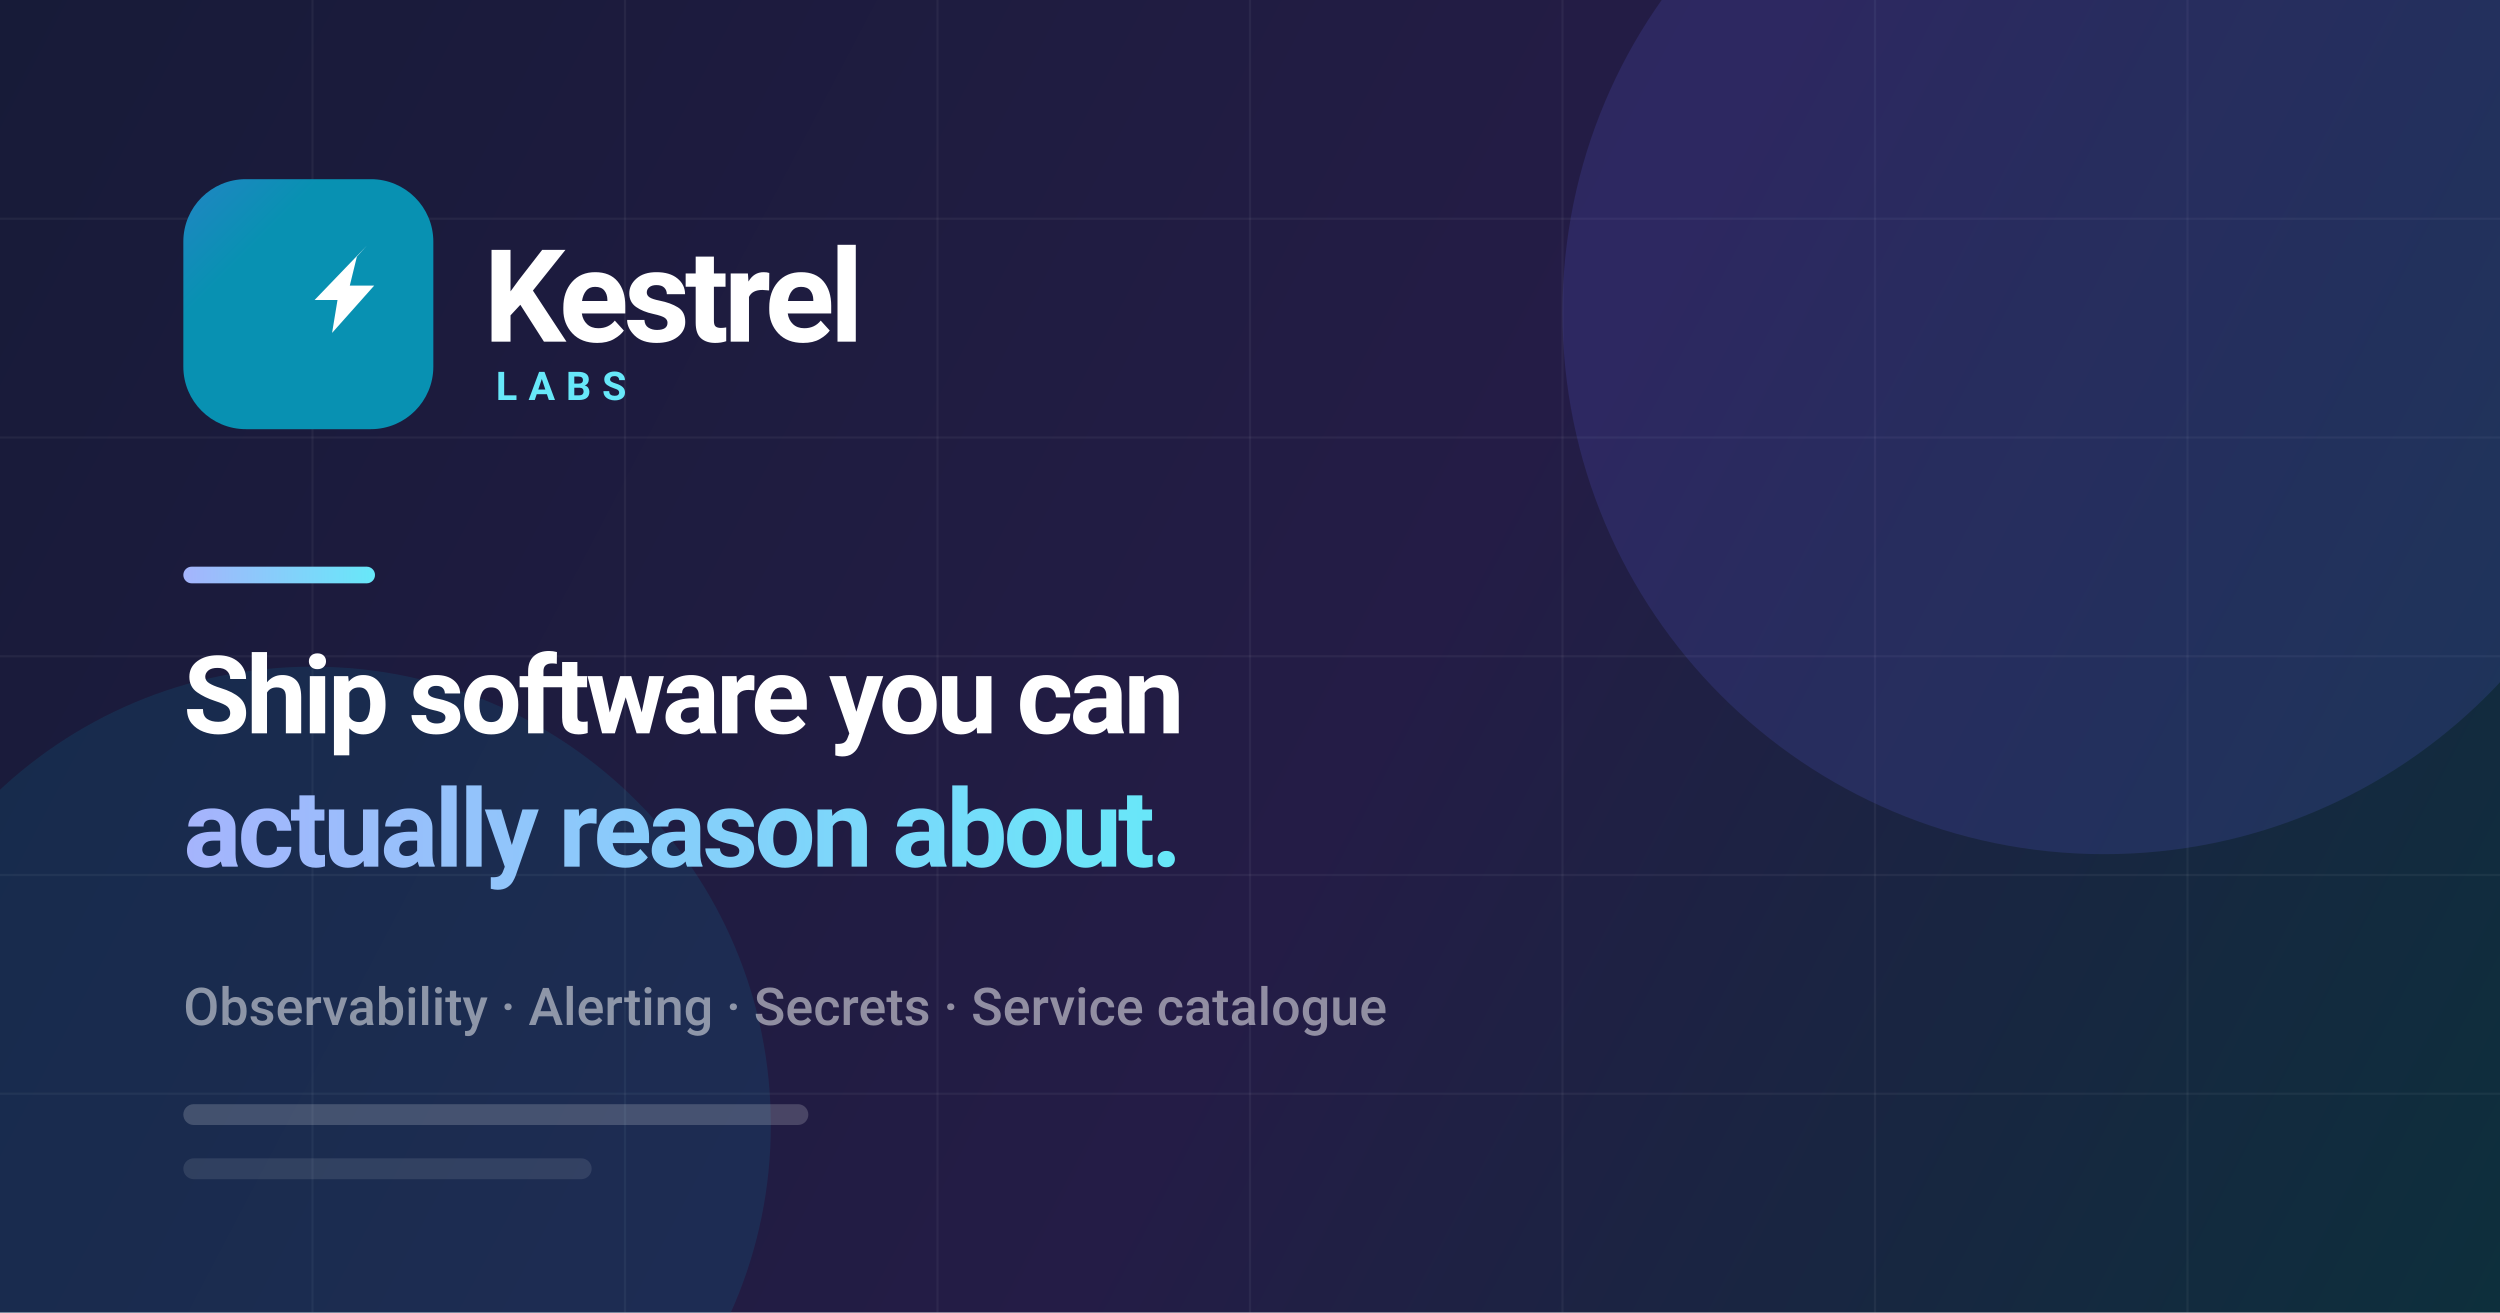
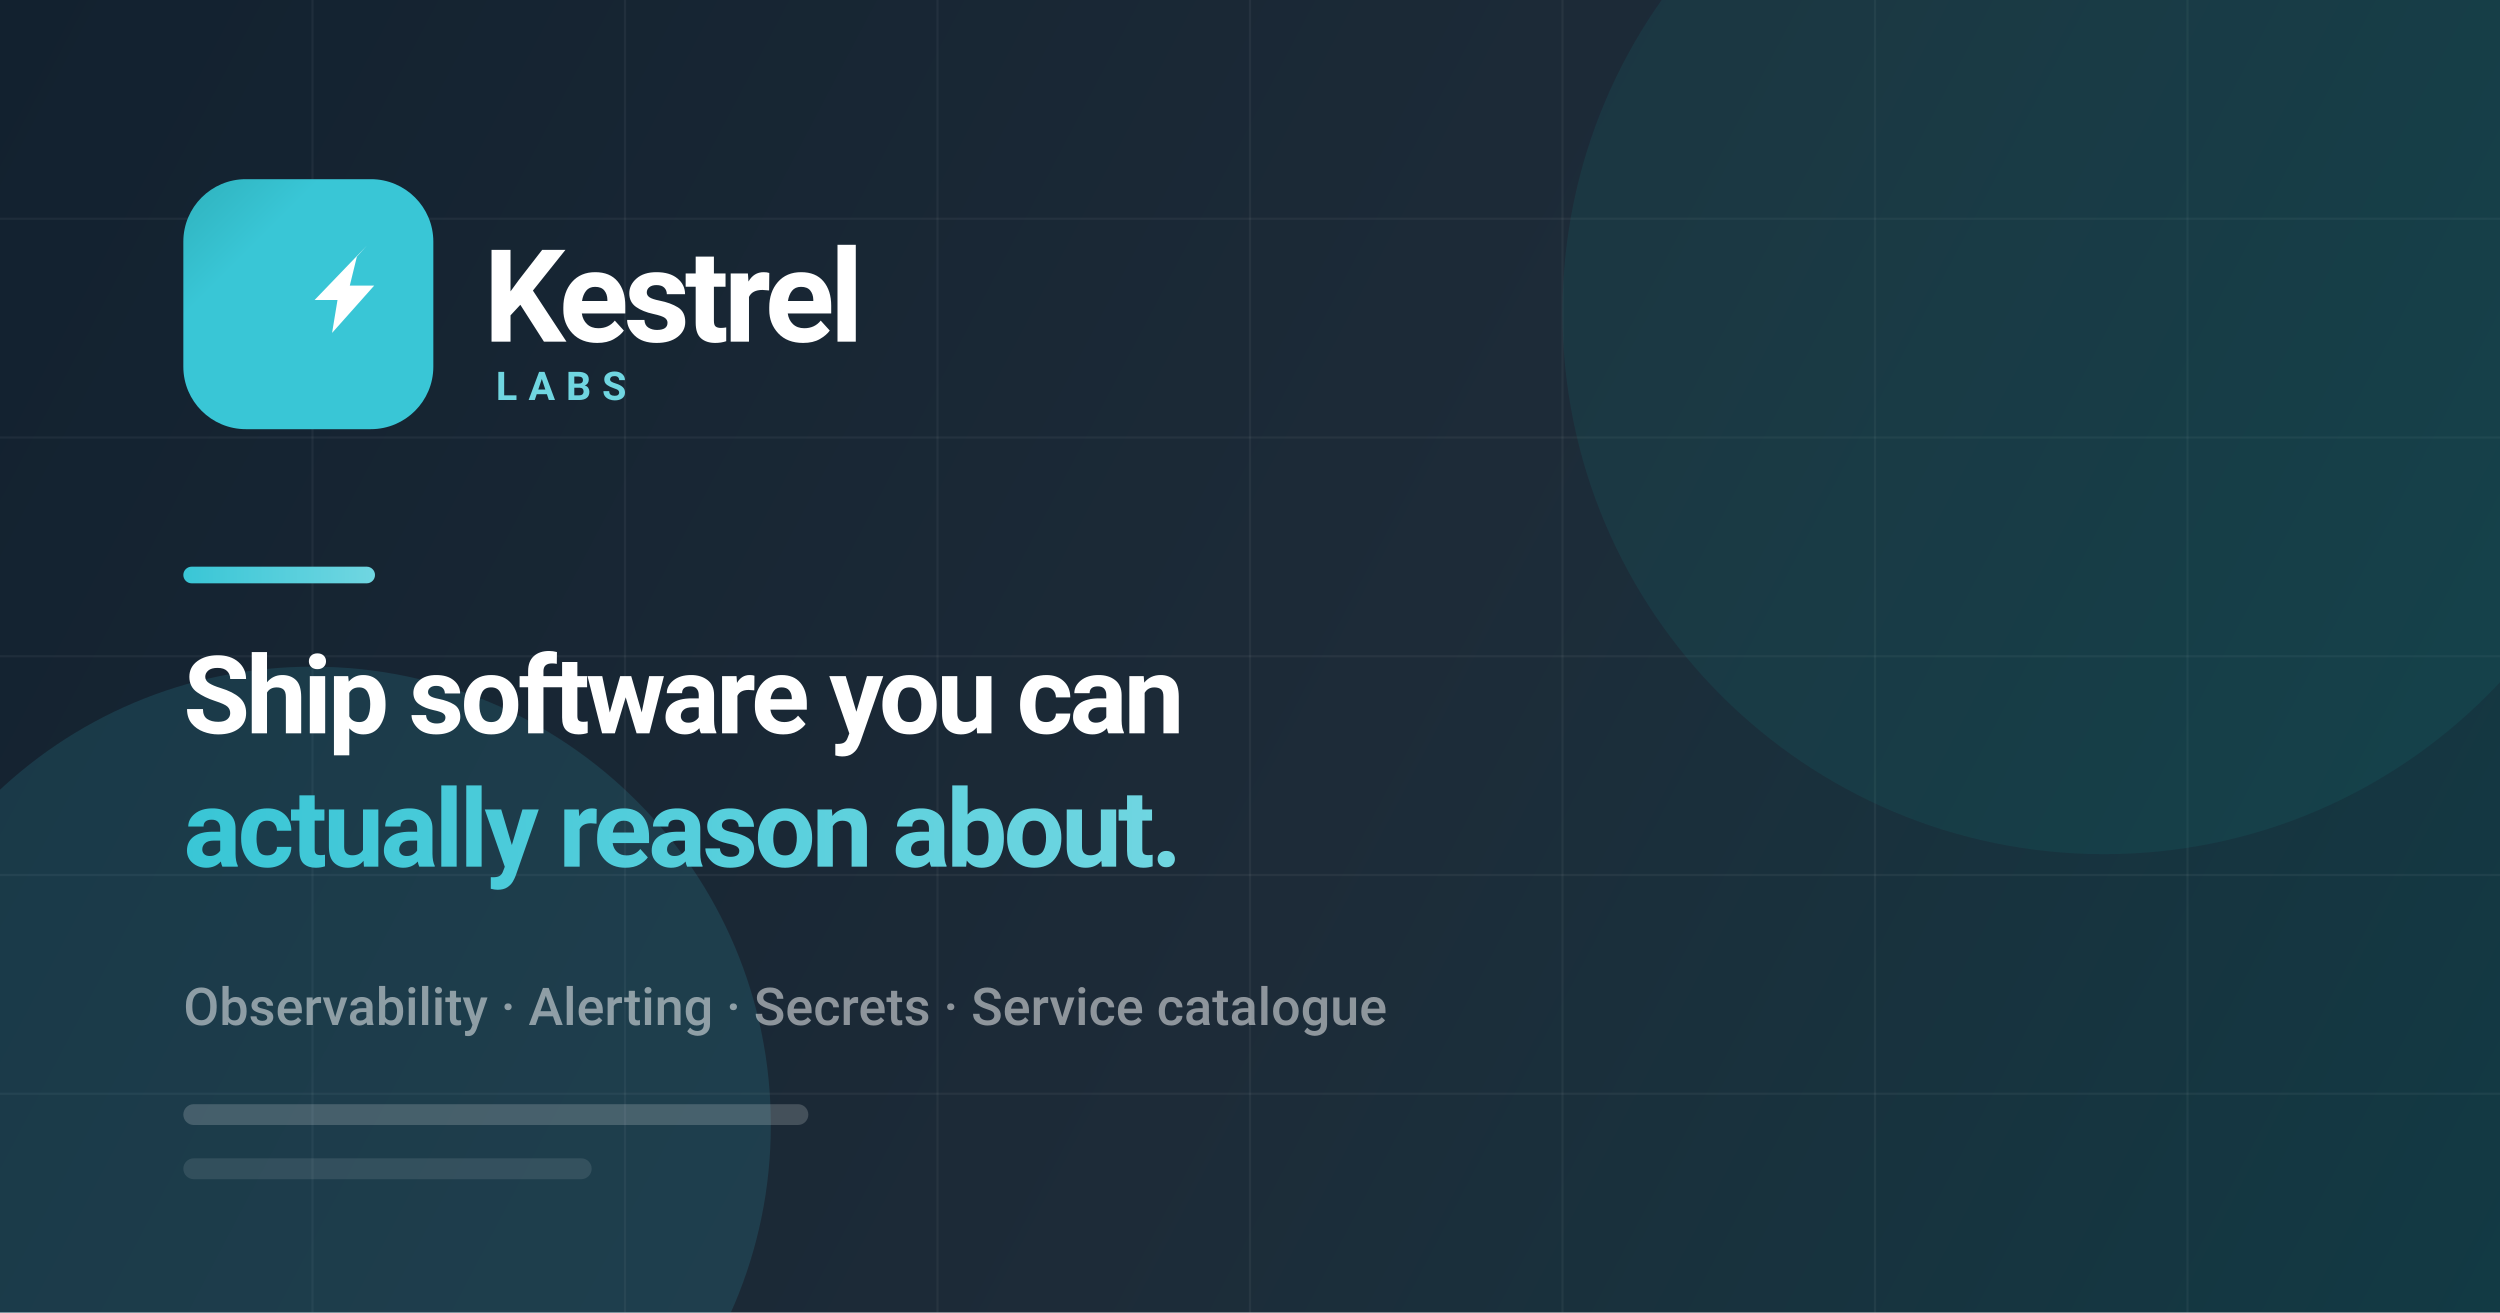
<svg xmlns="http://www.w3.org/2000/svg" viewBox="0 0 1200 630" width="1200" height="630">
  <defs>
    <linearGradient id="og-bg" x1="0" y1="0" x2="1200" y2="630" gradientUnits="userSpaceOnUse">
-       <stop stop-color="#171b38" />
-       <stop offset=".55" stop-color="#241c46" />
-       <stop offset="1" stop-color="#0d2f3c" />
+       <stop stop-color="#12212f" />
+       <stop offset=".55" stop-color="#1d2b38" />
+       <stop offset="1" stop-color="#123a44" />
    </linearGradient>
    <linearGradient id="og-mark" x1="0" y1="0" x2="120" y2="120" gradientUnits="userSpaceOnUse">
-       <stop stop-color="#6366f1" />
-       <stop offset="1" stop-color="#0891b2" />
+       <stop stop-color="#137c7a" />
+       <stop offset="1" stop-color="#39c6d6" />
    </linearGradient>
    <linearGradient id="og-word" x1="0" y1="0" x2="1" y2="0">
-       <stop stop-color="#a5b4fc" />
-       <stop offset="1" stop-color="#67e8f9" />
+       <stop stop-color="#39c6d6" />
+       <stop offset="1" stop-color="#70d6e1" />
    </linearGradient>
  </defs>
  <rect width="1200" height="630" fill="url(#og-bg)" />
  <g stroke="#ffffff" stroke-opacity=".05" stroke-width="1">
    <path d="M0 105h1200M0 210h1200M0 315h1200M0 420h1200M0 525h1200" />
    <path d="M150 0v630M300 0v630M450 0v630M600 0v630M750 0v630M900 0v630M1050 0v630" />
  </g>
-   <circle cx="1010" cy="150" r="260" fill="#6366f1" fill-opacity=".16" />
-   <circle cx="150" cy="540" r="220" fill="#0891b2" fill-opacity=".14" />
+   <circle cx="1010" cy="150" r="260" fill="#137c7a" fill-opacity=".16" />
+   <circle cx="150" cy="540" r="220" fill="#39c6d6" fill-opacity=".14" />
  <rect x="88" y="86" width="120" height="120" rx="30" fill="url(#og-mark)" />
  <path d="M176 118l-25 26h11l-2.6 15.8 20.2-22.7h-11.7l3.4-13.9Z" fill="#fff" />
  <text x="232" y="164" fill="#ffffff" font-family="ui-sans-serif, system-ui, -apple-system, 'Segoe UI', Roboto, sans-serif" font-size="62" font-weight="700" letter-spacing="-2.4">Kestrel</text>
-   <text x="238" y="192" fill="#67e8f9" font-family="ui-sans-serif, system-ui, -apple-system, 'Segoe UI', Roboto, sans-serif" font-size="19" font-weight="700" letter-spacing="5.2">LABS</text>
+   <text x="238" y="192" fill="#70d6e1" font-family="ui-sans-serif, system-ui, -apple-system, 'Segoe UI', Roboto, sans-serif" font-size="19" font-weight="700" letter-spacing="5.2">LABS</text>
  <rect x="88" y="272" width="92" height="8" rx="4" fill="url(#og-word)" />
  <text x="88" y="352" fill="#ffffff" font-family="ui-sans-serif, system-ui, -apple-system, 'Segoe UI', Roboto, sans-serif" font-size="52" font-weight="700" letter-spacing="-1.8">Ship software you can</text>
  <text x="88" y="416" fill="url(#og-word)" font-family="ui-sans-serif, system-ui, -apple-system, 'Segoe UI', Roboto, sans-serif" font-size="52" font-weight="700" letter-spacing="-1.8">actually reason about.</text>
  <g fill="#ffffff" fill-opacity=".5" font-family="ui-sans-serif, system-ui, -apple-system, 'Segoe UI', Roboto, sans-serif" font-size="25" font-weight="500">
    <text x="88" y="492">Observability · Alerting · Secrets · Service catalogue</text>
  </g>
  <rect x="88" y="530" width="300" height="10" rx="5" fill="#ffffff" fill-opacity=".18" />
  <rect x="88" y="556" width="196" height="10" rx="5" fill="#ffffff" fill-opacity=".1" />
</svg>
